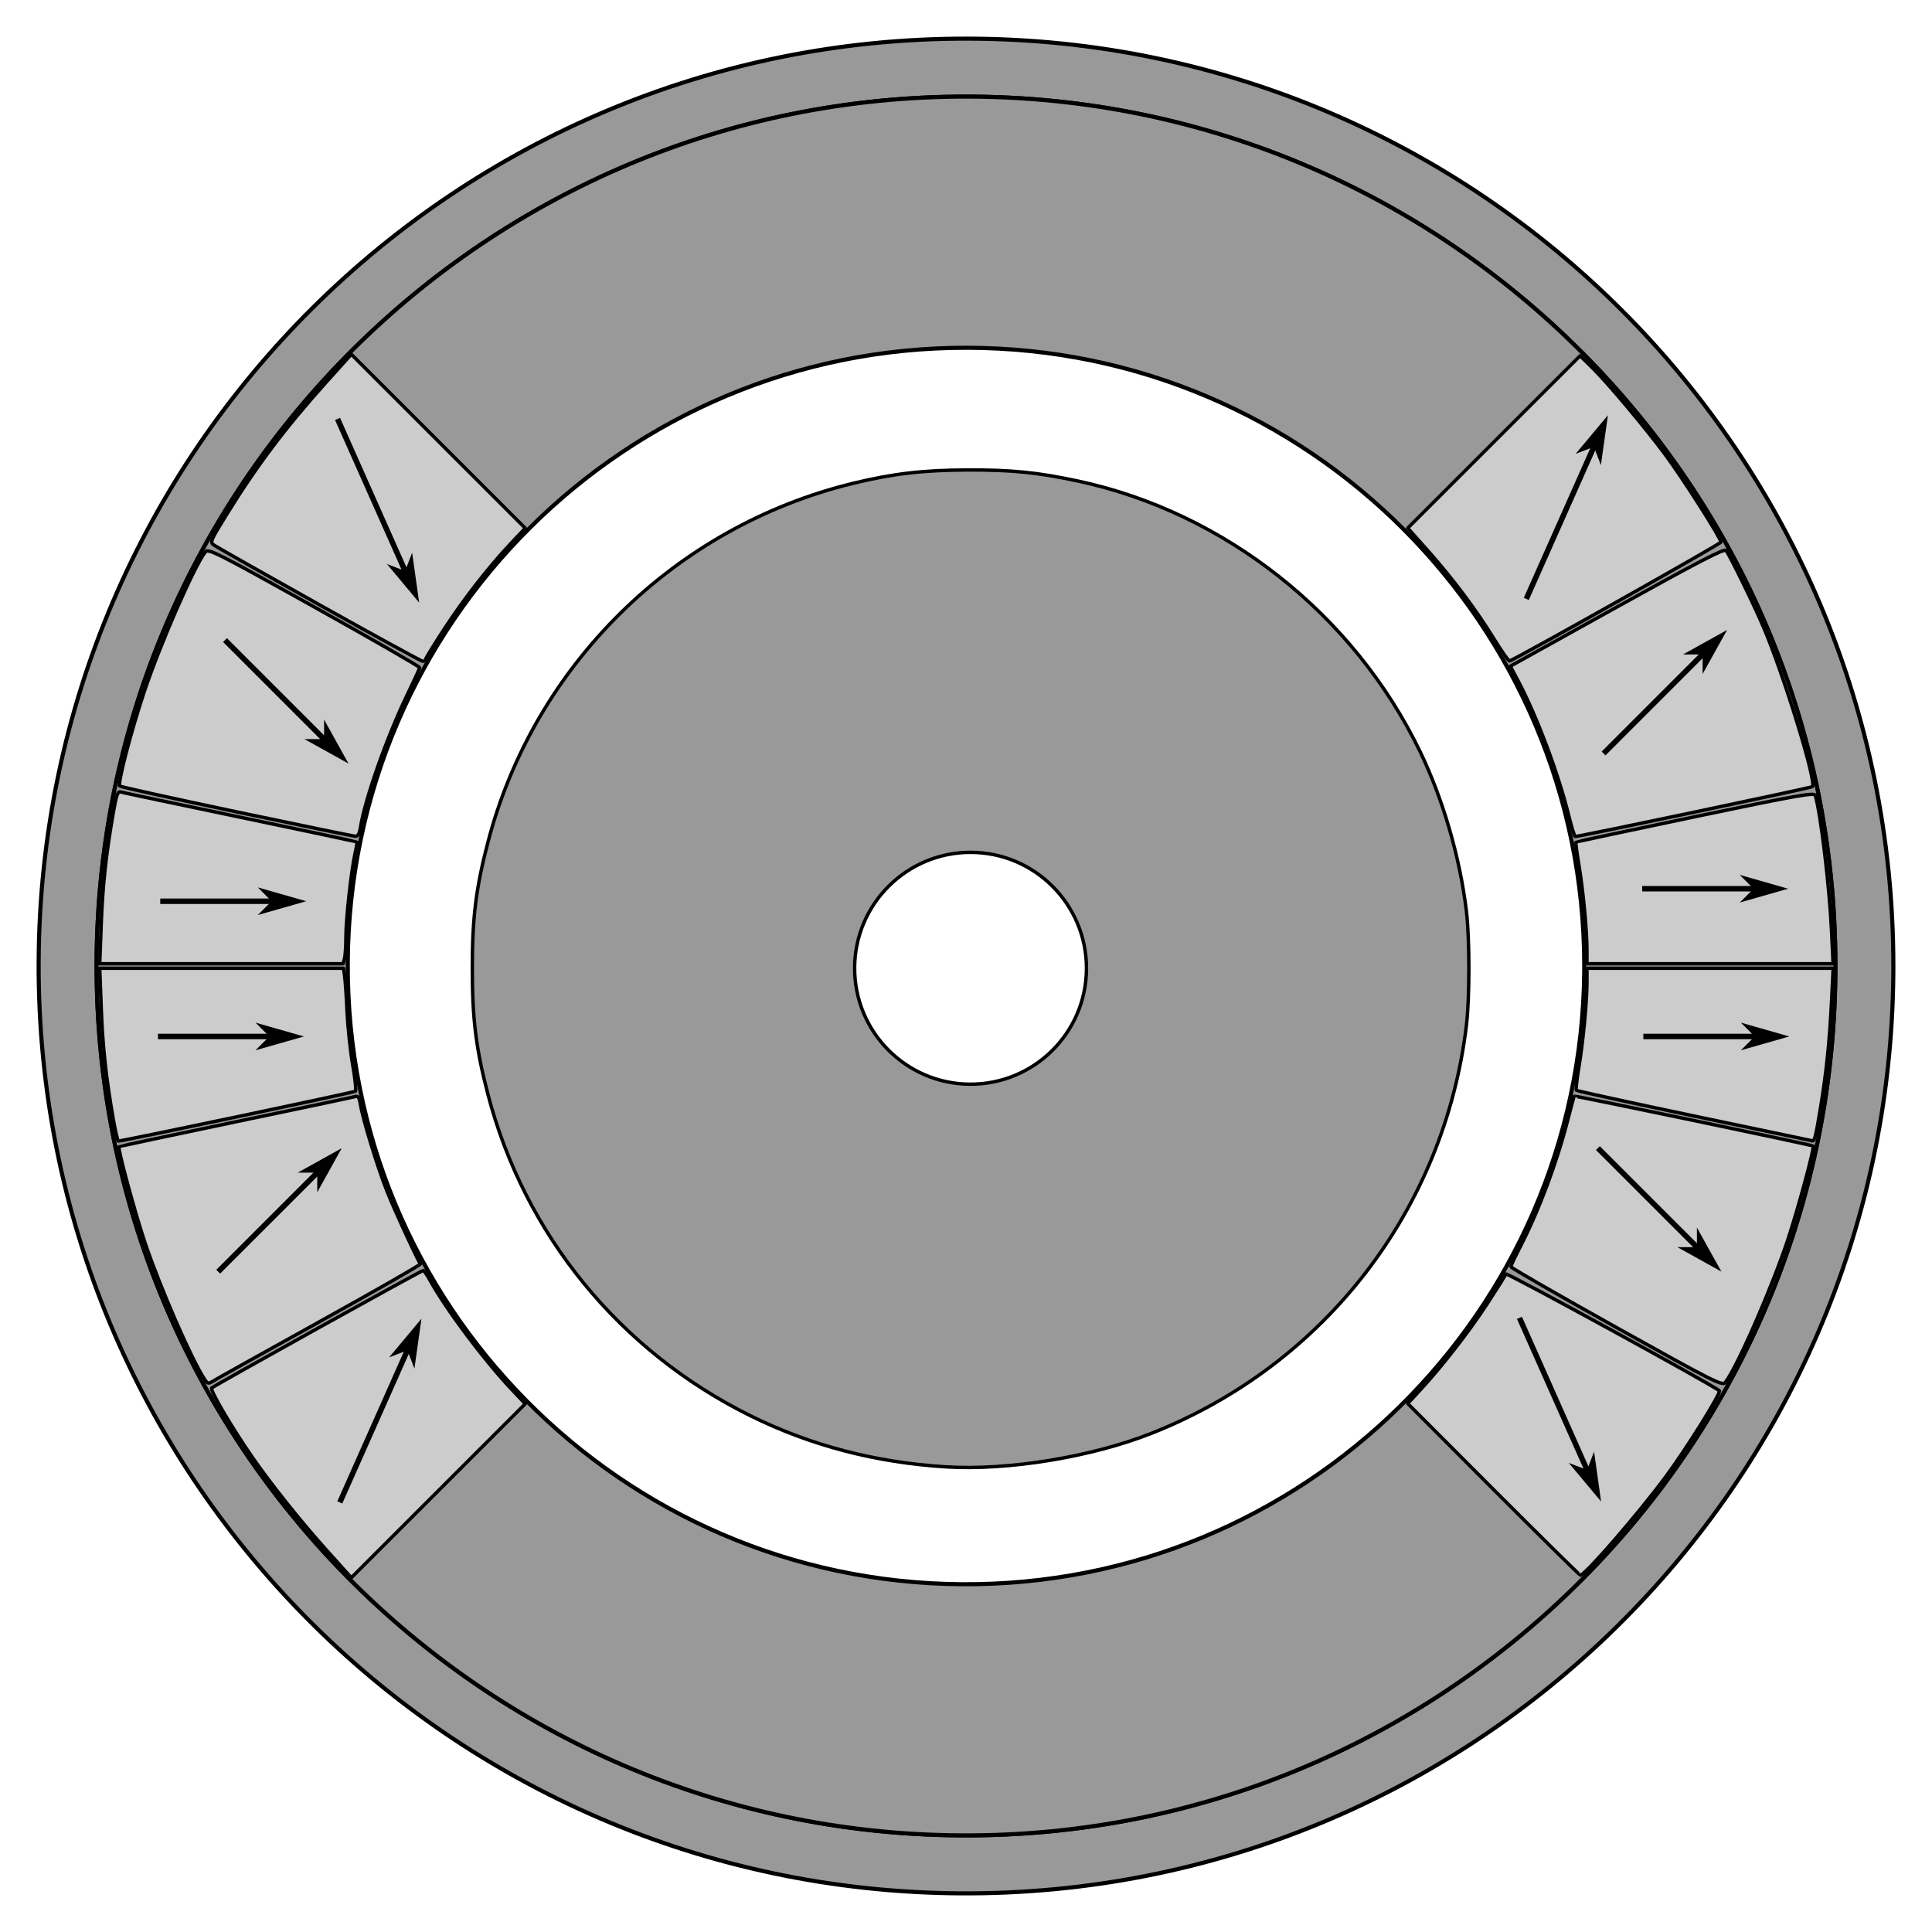
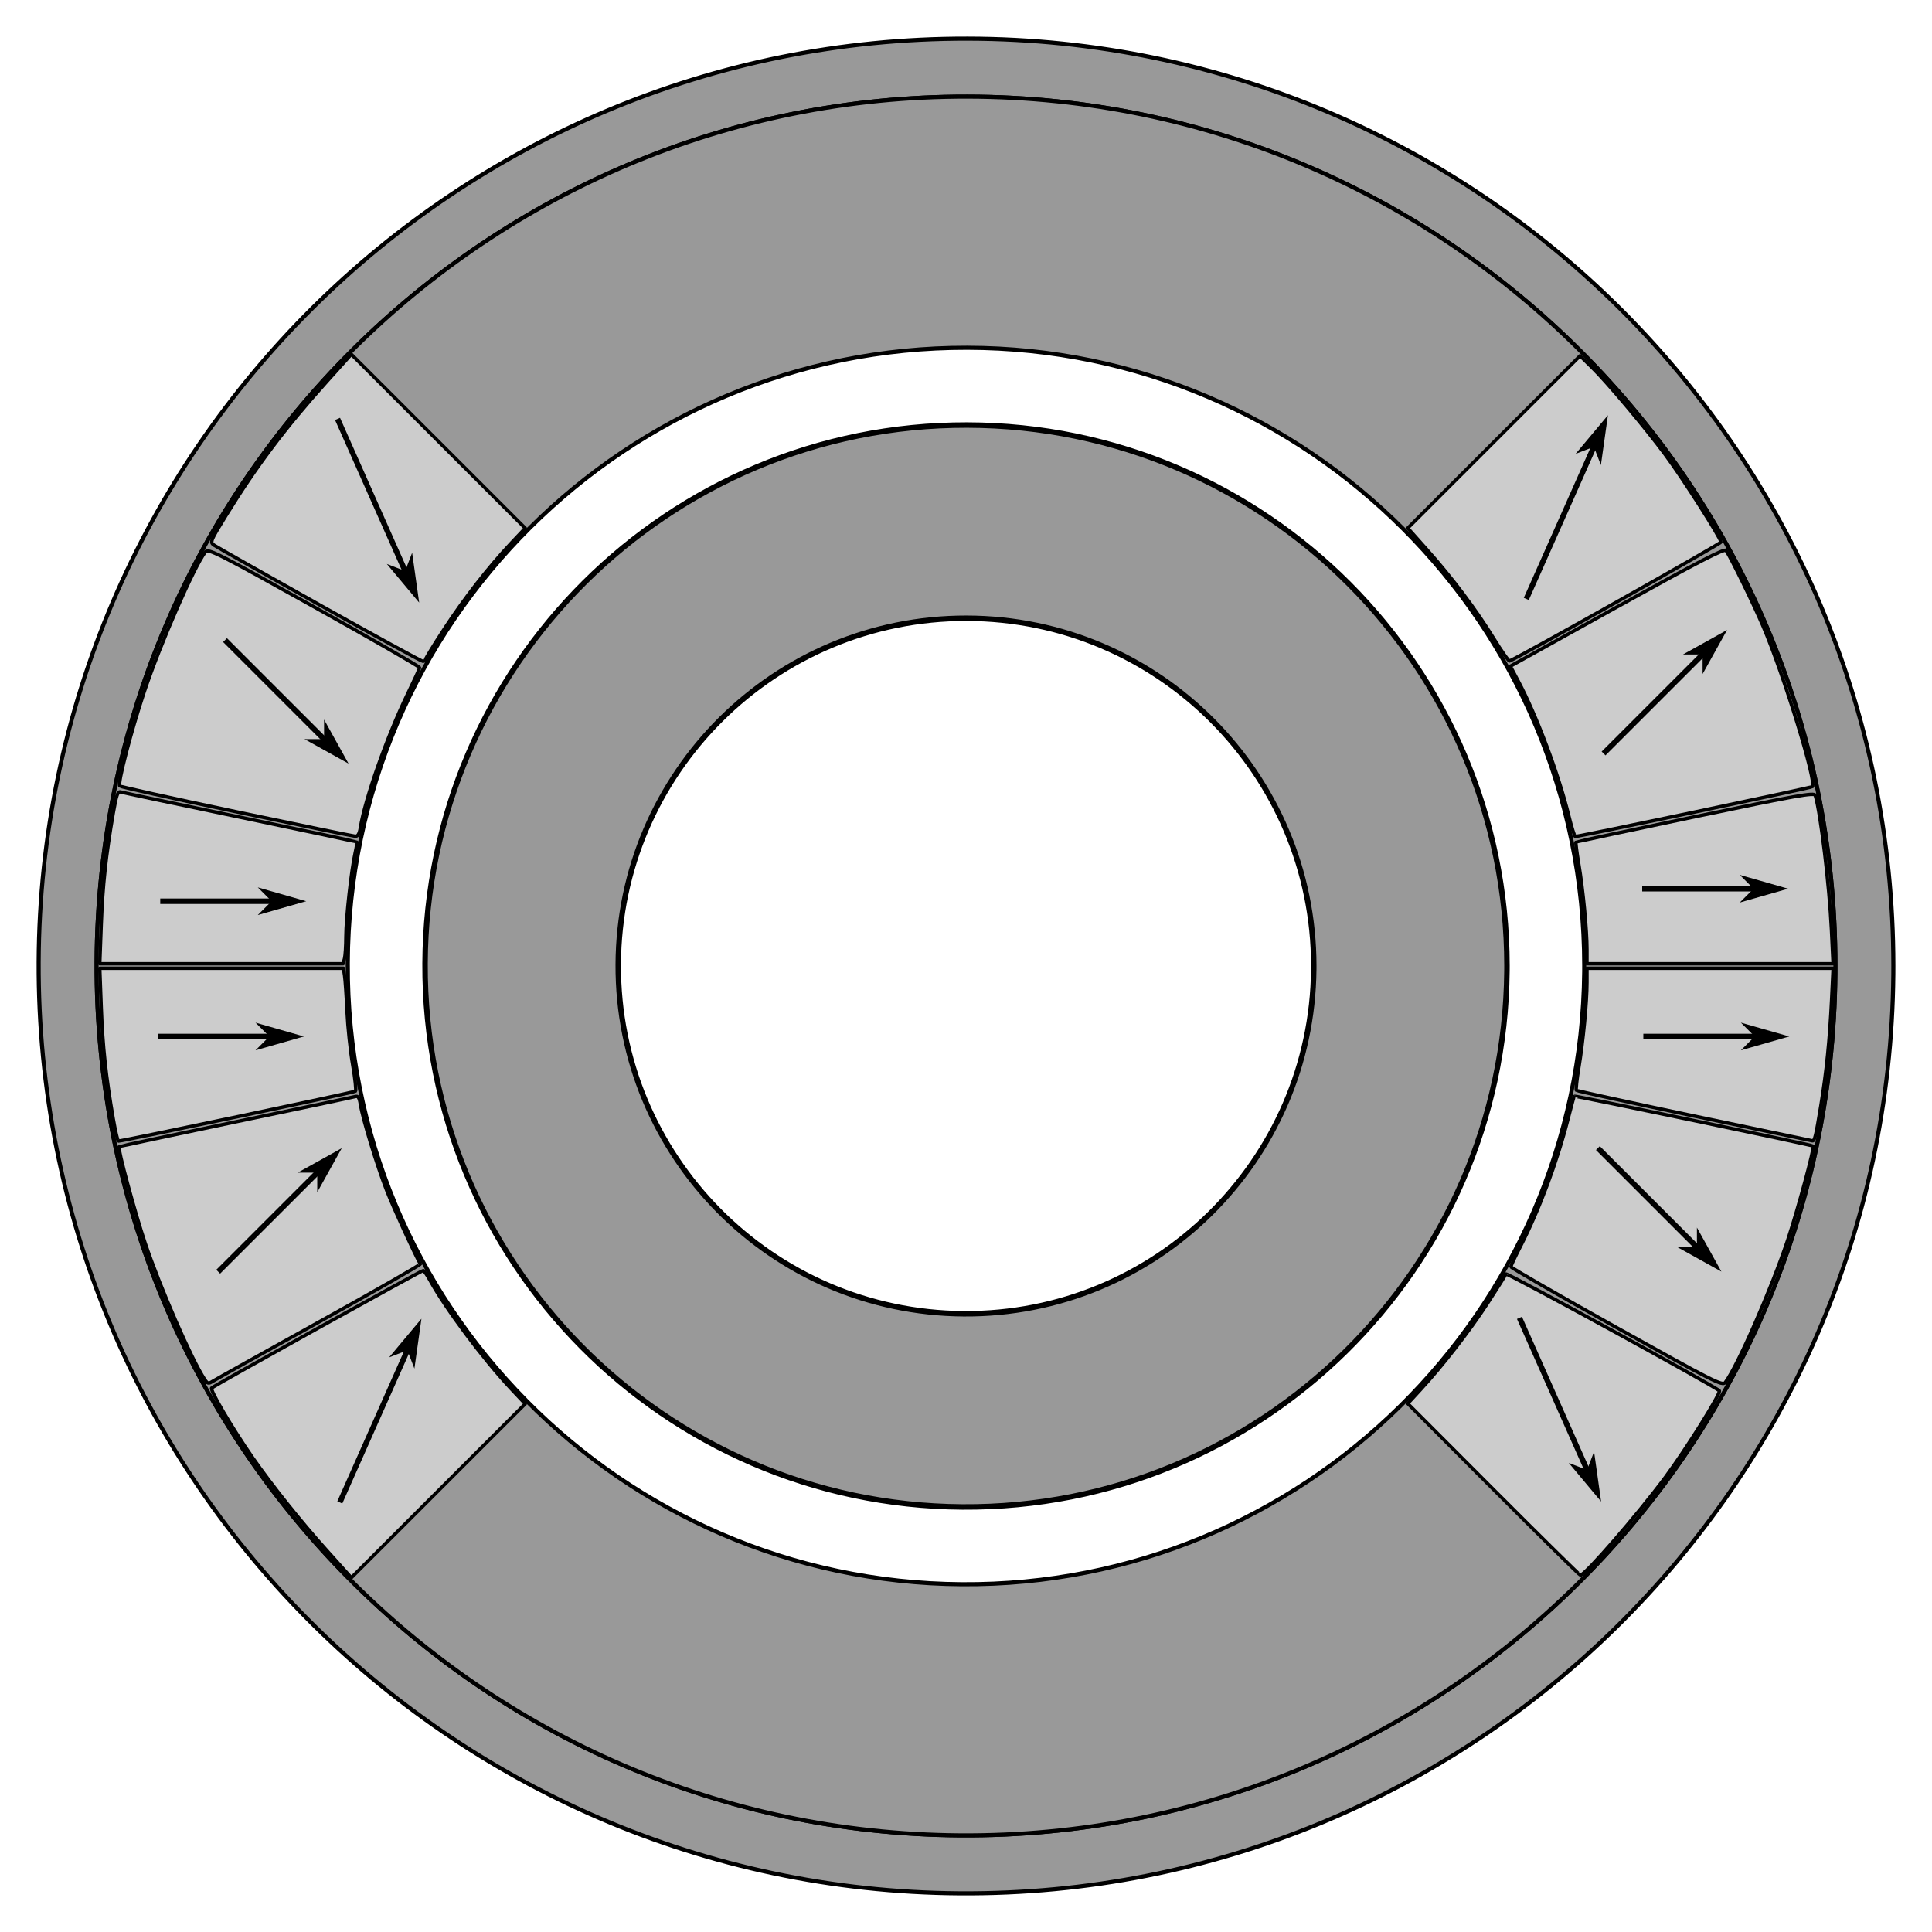
<svg xmlns="http://www.w3.org/2000/svg" width="20cm" height="20cm" viewBox="0 0 708.661 708.661" id="svg2" version="1.1">
  <defs id="defs4">
    <marker orient="auto" refY="0.0" refX="0.0" id="marker7360" style="overflow:visible;">
      <path id="path7362" d="M 0.0,0.0 L 5.0,-5.0 L -12.5,0.0 L 5.0,5.0 L 0.0,0.0 z " style="fill-rule:evenodd;stroke:#000000;stroke-width:1pt;stroke-opacity:1;fill:#000000;fill-opacity:1" transform="scale(0.4) rotate(180) translate(10,0)" />
    </marker>
    <marker style="overflow:visible;" id="marker7228" refX="0.0" refY="0.0" orient="auto">
      <path transform="scale(0.4) rotate(180) translate(10,0)" style="fill-rule:evenodd;stroke:#000000;stroke-width:1pt;stroke-opacity:1;fill:#000000;fill-opacity:1" d="M 0.0,0.0 L 5.0,-5.0 L -12.5,0.0 L 5.0,5.0 L 0.0,0.0 z " id="path7230" />
    </marker>
    <marker orient="auto" refY="0.0" refX="0.0" id="marker7102" style="overflow:visible;">
      <path id="path7104" d="M 0.0,0.0 L 5.0,-5.0 L -12.5,0.0 L 5.0,5.0 L 0.0,0.0 z " style="fill-rule:evenodd;stroke:#000000;stroke-width:1pt;stroke-opacity:1;fill:#000000;fill-opacity:1" transform="scale(0.4) rotate(180) translate(10,0)" />
    </marker>
    <marker orient="auto" refY="0.0" refX="0.0" id="Arrow1Mstart" style="overflow:visible">
      <path id="path4652" d="M 0.0,0.0 L 5.0,-5.0 L -12.5,0.0 L 5.0,5.0 L 0.0,0.0 z " style="fill-rule:evenodd;stroke:#000000;stroke-width:1.0pt" transform="scale(0.4) translate(10,0)" />
    </marker>
    <marker orient="auto" refY="0.0" refX="0.0" id="Arrow2Mend" style="overflow:visible;">
      <path id="path4673" style="fill-rule:evenodd;stroke-width:0.625;stroke-linejoin:round;" d="M 8.719,4.034 L -2.207,0.016 L 8.719,-4.002 C 6.973,-1.63 6.983,1.616 8.719,4.034 z " transform="scale(0.6) rotate(180) translate(0,0)" />
    </marker>
    <marker style="overflow:visible;" id="marker7060" refX="0.0" refY="0.0" orient="auto">
      <path transform="scale(0.4) rotate(180) translate(10,0)" style="fill-rule:evenodd;stroke:#000000;stroke-width:1pt;stroke-opacity:1;fill:#000000;fill-opacity:1" d="M 0.0,0.0 L 5.0,-5.0 L -12.5,0.0 L 5.0,5.0 L 0.0,0.0 z " id="path7062" />
    </marker>
    <marker orient="auto" refY="0.0" refX="0.0" id="marker6445" style="overflow:visible;">
      <path id="path6447" style="fill-rule:evenodd;stroke-width:0.625;stroke-linejoin:round;stroke:#000000;stroke-opacity:1;fill:#000000;fill-opacity:1" d="M 8.719,4.034 L -2.207,0.016 L 8.719,-4.002 C 6.973,-1.63 6.983,1.616 8.719,4.034 z " transform="scale(0.6) rotate(180) translate(0,0)" />
    </marker>
    <marker style="overflow:visible;" id="marker6285" refX="0.0" refY="0.0" orient="auto">
      <path transform="scale(0.6) rotate(180) translate(0,0)" d="M 8.719,4.034 L -2.207,0.016 L 8.719,-4.002 C 6.973,-1.63 6.983,1.616 8.719,4.034 z " style="fill-rule:evenodd;stroke-width:0.625;stroke-linejoin:round;stroke:#000000;stroke-opacity:1;fill:#000000;fill-opacity:1" id="path6287" />
    </marker>
    <marker orient="auto" refY="0.0" refX="0.0" id="marker5983" style="overflow:visible;">
      <path id="path5985" style="fill-rule:evenodd;stroke-width:0.625;stroke-linejoin:round;stroke:#000000;stroke-opacity:1;fill:#000000;fill-opacity:1" d="M 8.719,4.034 L -2.207,0.016 L 8.719,-4.002 C 6.973,-1.63 6.983,1.616 8.719,4.034 z " transform="scale(0.6) rotate(180) translate(0,0)" />
    </marker>
    <marker style="overflow:visible;" id="marker5499" refX="0.0" refY="0.0" orient="auto">
      <path transform="scale(0.4) rotate(180) translate(10,0)" style="fill-rule:evenodd;stroke:#000000;stroke-width:1pt;stroke-opacity:1;fill:#000000;fill-opacity:1" d="M 0.0,0.0 L 5.0,-5.0 L -12.5,0.0 L 5.0,5.0 L 0.0,0.0 z " id="path5501" />
    </marker>
    <marker style="overflow:visible;" id="marker5235" refX="0.0" refY="0.0" orient="auto">
      <path transform="scale(0.4) rotate(180) translate(10,0)" style="fill-rule:evenodd;stroke:#000000;stroke-width:1pt;stroke-opacity:1;fill:#000000;fill-opacity:1" d="M 0.0,0.0 L 5.0,-5.0 L -12.5,0.0 L 5.0,5.0 L 0.0,0.0 z " id="path5237" />
    </marker>
    <marker style="overflow:visible;" id="marker4647" refX="0.0" refY="0.0" orient="auto">
      <path transform="scale(0.4) rotate(180) translate(10,0)" style="fill-rule:evenodd;stroke:#000000;stroke-width:1pt;stroke-opacity:1;fill:#000000;fill-opacity:1" d="M 0.0,0.0 L 5.0,-5.0 L -12.5,0.0 L 5.0,5.0 L 0.0,0.0 z " id="path4649" />
    </marker>
    <marker style="overflow:visible;" id="marker4516" refX="0.0" refY="0.0" orient="auto">
      <path transform="scale(0.4) rotate(180) translate(10,0)" style="fill-rule:evenodd;stroke:#000000;stroke-width:1pt;stroke-opacity:1;fill:#000000;fill-opacity:1" d="M 0.0,0.0 L 5.0,-5.0 L -12.5,0.0 L 5.0,5.0 L 0.0,0.0 z " id="path4518" />
    </marker>
    <marker orient="auto" refY="0.0" refX="0.0" id="marker6679" style="overflow:visible">
      <path id="path6681" d="M 0.0,0.0 L 5.0,-5.0 L -12.5,0.0 L 5.0,5.0 L 0.0,0.0 z " style="fill-rule:evenodd;stroke:#000000;stroke-width:1pt;stroke-opacity:1;fill:#000000;fill-opacity:1" transform="scale(0.4) translate(10,0)" />
    </marker>
    <marker style="overflow:visible;" id="marker6585" refX="0.0" refY="0.0" orient="auto">
      <path transform="scale(0.6) rotate(180) translate(0,0)" d="M 8.719,4.034 L -2.207,0.016 L 8.719,-4.002 C 6.973,-1.63 6.983,1.616 8.719,4.034 z " style="fill-rule:evenodd;stroke-width:0.625;stroke-linejoin:round;stroke:#000000;stroke-opacity:1;fill:#000000;fill-opacity:1" id="path6587" />
    </marker>
    <marker style="overflow:visible" id="marker4822" refX="0.0" refY="0.0" orient="auto">
      <path transform="scale(0.4) translate(10,0)" style="fill-rule:evenodd;stroke:#000000;stroke-width:1pt;stroke-opacity:1;fill:#000000;fill-opacity:1" d="M 0.0,0.0 L 5.0,-5.0 L -12.5,0.0 L 5.0,5.0 L 0.0,0.0 z " id="path4824" />
    </marker>
    <marker orient="auto" refY="0.0" refX="0.0" id="marker4591" style="overflow:visible;">
      <path id="path4593" style="fill-rule:evenodd;stroke-width:0.625;stroke-linejoin:round;stroke:#000000;stroke-opacity:1;fill:#000000;fill-opacity:1" d="M 8.719,4.034 L -2.207,0.016 L 8.719,-4.002 C 6.973,-1.63 6.983,1.616 8.719,4.034 z " transform="scale(0.6) rotate(180) translate(0,0)" />
    </marker>
    <marker orient="auto" refY="0.0" refX="0.0" id="Arrow1Lend" style="overflow:visible;">
      <path id="path4149" d="M 0.0,0.0 L 5.0,-5.0 L -12.5,0.0 L 5.0,5.0 L 0.0,0.0 z " style="fill-rule:evenodd;stroke:#000000;stroke-width:1pt;stroke-opacity:1;fill:#000000;fill-opacity:1" transform="scale(0.8) rotate(180) translate(12.5,0)" />
    </marker>
    <marker orient="auto" refY="0.0" refX="0.0" id="Arrow1Mend" style="overflow:visible;">
      <path id="path4155" d="M 0.0,0.0 L 5.0,-5.0 L -12.5,0.0 L 5.0,5.0 L 0.0,0.0 z " style="fill-rule:evenodd;stroke:#000000;stroke-width:1pt;stroke-opacity:1;fill:#000000;fill-opacity:1" transform="scale(0.4) rotate(180) translate(10,0)" />
    </marker>
    <marker style="overflow:visible" id="marker7060-7" refX="0" refY="0" orient="auto">
      <path transform="matrix(-0.4,0,0,-0.4,-4,0)" style="fill:#000000;fill-opacity:1;fill-rule:evenodd;stroke:#000000;stroke-width:1pt;stroke-opacity:1" d="M 0,0 5,-5 -12.5,0 5,5 0,0 Z" id="path7062-2" />
    </marker>
    <marker style="overflow:visible" id="marker7060-3" refX="0" refY="0" orient="auto">
      <path transform="matrix(-0.4,0,0,-0.4,-4,0)" style="fill:#000000;fill-opacity:1;fill-rule:evenodd;stroke:#000000;stroke-width:1pt;stroke-opacity:1" d="M 0,0 5,-5 -12.5,0 5,5 0,0 Z" id="path7062-6" />
    </marker>
    <marker style="overflow:visible" id="marker7060-4" refX="0" refY="0" orient="auto">
      <path transform="matrix(-0.4,0,0,-0.4,-4,0)" style="fill:#000000;fill-opacity:1;fill-rule:evenodd;stroke:#000000;stroke-width:1pt;stroke-opacity:1" d="M 0,0 5,-5 -12.5,0 5,5 0,0 Z" id="path7062-3" />
    </marker>
    <marker orient="auto" refY="0" refX="0" id="marker7102-7" style="overflow:visible">
      <path id="path7104-0" d="M 0,0 5,-5 -12.5,0 5,5 0,0 Z" style="fill:#000000;fill-opacity:1;fill-rule:evenodd;stroke:#000000;stroke-width:1pt;stroke-opacity:1" transform="matrix(-0.4,0,0,-0.4,-4,0)" />
    </marker>
    <marker orient="auto" refY="0" refX="0" id="marker7102-1" style="overflow:visible">
      <path id="path7104-1" d="M 0,0 5,-5 -12.5,0 5,5 0,0 Z" style="fill:#000000;fill-opacity:1;fill-rule:evenodd;stroke:#000000;stroke-width:1pt;stroke-opacity:1" transform="matrix(-0.4,0,0,-0.4,-4,0)" />
    </marker>
    <marker orient="auto" refY="0" refX="0" id="marker7102-1-3" style="overflow:visible">
      <path id="path7104-1-8" d="M 0,0 5,-5 -12.5,0 5,5 0,0 Z" style="fill:#000000;fill-opacity:1;fill-rule:evenodd;stroke:#000000;stroke-width:1pt;stroke-opacity:1" transform="matrix(-0.4,0,0,-0.4,-4,0)" />
    </marker>
    <marker style="overflow:visible" id="marker7228-4" refX="0" refY="0" orient="auto">
      <path transform="matrix(-0.4,0,0,-0.4,-4,0)" style="fill:#000000;fill-opacity:1;fill-rule:evenodd;stroke:#000000;stroke-width:1pt;stroke-opacity:1" d="M 0,0 5,-5 -12.5,0 5,5 0,0 Z" id="path7230-1" />
    </marker>
    <marker style="overflow:visible" id="marker7228-3" refX="0" refY="0" orient="auto">
      <path transform="matrix(-0.4,0,0,-0.4,-4,0)" style="fill:#000000;fill-opacity:1;fill-rule:evenodd;stroke:#000000;stroke-width:1pt;stroke-opacity:1" d="M 0,0 5,-5 -12.5,0 5,5 0,0 Z" id="path7230-8" />
    </marker>
    <marker style="overflow:visible" id="marker7228-1" refX="0" refY="0" orient="auto">
      <path transform="matrix(-0.4,0,0,-0.4,-4,0)" style="fill:#000000;fill-opacity:1;fill-rule:evenodd;stroke:#000000;stroke-width:1pt;stroke-opacity:1" d="M 0,0 5,-5 -12.5,0 5,5 0,0 Z" id="path7230-9" />
    </marker>
  </defs>
  <g id="layer2" style="display:inline">
    <path style="opacity:1;fill:#808080;fill-opacity:1;stroke:#000000;stroke-width:1.251;stroke-linecap:butt;stroke-linejoin:round;stroke-miterlimit:4;stroke-dasharray:none;stroke-dashoffset:0;stroke-opacity:1" d="" id="path6764" transform="translate(0,-3.0517578e-5)" />
    <path style="opacity:1;fill:#808080;fill-opacity:1;stroke:#000000;stroke-width:1.251;stroke-linecap:butt;stroke-linejoin:round;stroke-miterlimit:4;stroke-dasharray:none;stroke-dashoffset:0;stroke-opacity:1" d="" id="path6766" transform="translate(0,-3.0517578e-5)" />
    <path style="opacity:1;fill:#999999;fill-opacity:1;stroke:#000000;stroke-width:1.5;stroke-linecap:butt;stroke-linejoin:round;stroke-miterlimit:4;stroke-dasharray:none;stroke-dashoffset:0;stroke-opacity:1" d="M 354.982 14.174 A 340.157 340.157 0 0 0 14.176 352.855 A 340.157 340.157 0 0 0 352.031 694.48 A 340.157 340.157 0 0 0 694.475 357.453 L 694.488 354.158 A 340.157 340.157 0 0 0 354.982 14.174 z M 354.941 35.434 A 318.898 318.898 0 0 1 673.229 354.17 L 673.215 357.258 A 318.898 318.898 0 0 1 352.176 673.221 A 318.898 318.898 0 0 1 35.436 352.947 A 318.898 318.898 0 0 1 354.941 35.434 z " transform="translate(0,-3.0517578e-5)" id="path6963" />
    <path style="opacity:1;fill:#999999;fill-opacity:1;stroke:#000000;stroke-width:1.5;stroke-linecap:butt;stroke-linejoin:round;stroke-miterlimit:4;stroke-dasharray:none;stroke-dashoffset:0;stroke-opacity:1" d="M 354.941 35.434 A 318.898 318.898 0 0 0 35.436 352.947 A 318.898 318.898 0 0 0 352.176 673.221 A 318.898 318.898 0 0 0 673.215 357.258 L 673.229 354.17 A 318.898 318.898 0 0 0 354.941 35.434 z M 354.766 127.559 A 226.772 226.772 0 0 1 581.102 354.217 L 581.094 356.412 A 226.772 226.772 0 0 1 352.797 581.098 A 226.772 226.772 0 0 1 127.561 353.348 A 226.772 226.772 0 0 1 354.766 127.559 z " transform="translate(0,-3.0517578e-5)" id="path6968" />
+     <path style="opacity:1;fill:#999999;fill-opacity:1;stroke:#000000;stroke-width:2;stroke-linecap:butt;stroke-linejoin:round;stroke-miterlimit:4;stroke-dasharray:none;stroke-dashoffset:0;stroke-opacity:1" d="M 354.711 155.906 A 198.425 198.425 0 0 0 155.908 353.471 A 198.425 198.425 0 0 0 352.99 552.752 A 198.425 198.425 0 0 0 552.748 356.152 L 552.756 354.23 A 198.425 198.425 0 0 0 354.711 155.906 z M 354.574 226.771 A 127.559 127.559 0 0 1 481.891 354.266 L 481.885 355.502 A 127.559 127.559 0 0 1 353.469 481.887 A 127.559 127.559 0 0 1 226.773 353.777 A 127.559 127.559 0 0 1 354.574 226.771 z " id="path4430" transform="translate(0,-3.0517578e-5)" />
  </g>
  <g id="layer1" transform="translate(0,-343.7008)" style="display:none">
    <g transform="matrix(1.25,0,0,-1.25,722.7917,847.6042)" id="g4753" style="display:inline">
      <g transform="translate(-26.95313,-126.5052)" id="g7581" />
      <g style="display:inline" transform="translate(-26.95314,-126.5052)" id="g7581-0">
        <g transform="translate(-502.6144,237.7451)" id="g4373" />
      </g>
    </g>
    <g transform="matrix(1.25,0,0,-1.25,701.6568,845.8535)" id="g6494">
      <g transform="translate(5.669287,-0.2999994)" id="g6514">
        <g transform="translate(0,-4.8)" id="g6534">
          <g transform="translate(5.569291,4.8)" id="g6554" />
        </g>
      </g>
    </g>
    <g transform="matrix(1.25,0,0,-1.25,597.7338,1012.556)" id="g7561" style="display:inline" />
    <g transform="matrix(1.25,0,0,-1.25,581.0594,841.6179)" id="g6613">
      <g transform="translate(-457.8365,359.9365)" id="g6630" />
    </g>
    <path transform="translate(0,343.7008)" style="display:inline;fill:none;fill-rule:evenodd;stroke:#000000;stroke-width:1px;stroke-linecap:butt;stroke-linejoin:miter;stroke-opacity:1" d="M 354.331,354.331 0,-3.1183023e-5" id="path6994" />
    <path transform="translate(0,343.7008)" style="display:inline;fill:none;fill-rule:evenodd;stroke:#000000;stroke-width:1px;stroke-linecap:butt;stroke-linejoin:miter;stroke-opacity:1" d="M 354.331,354.331 708.661,-3.1183023e-5 l 0,0" id="path6988" />
    <path transform="translate(0,343.7008)" style="display:inline;fill:none;fill-rule:evenodd;stroke:#000000;stroke-width:1px;stroke-linecap:butt;stroke-linejoin:miter;stroke-opacity:1" d="M 354.331,354.331 708.661,708.661" id="path6990" />
    <path transform="translate(0,343.7008)" style="display:inline;fill:none;fill-rule:evenodd;stroke:#000000;stroke-width:1px;stroke-linecap:butt;stroke-linejoin:miter;stroke-opacity:1" d="M 354.331,354.331 0,708.661" id="path6992" />
    <path style="fill:none;fill-rule:evenodd;stroke:#000000;stroke-width:1px;stroke-linecap:butt;stroke-linejoin:miter;stroke-opacity:1" d="m 354.331,343.701 0,708.661" id="path7000" />
    <path style="fill:none;fill-rule:evenodd;stroke:#000000;stroke-width:1px;stroke-linecap:butt;stroke-linejoin:miter;stroke-opacity:1" d="m 0,698.032 708.661,0" id="path7002" />
    <path style="fill:none;fill-rule:evenodd;stroke:#000000;stroke-width:1px;stroke-linecap:butt;stroke-linejoin:miter;stroke-opacity:1" d="M 673.228,520.866 34.182,875.614 M 12.506,769.731 694.488,627.165" id="path7004" />
    <path style="fill:none;fill-rule:evenodd;stroke:#000000;stroke-width:1px;stroke-linecap:butt;stroke-linejoin:miter;stroke-opacity:1" d="M 677.814,878.949 35.433,520.866" id="path7006" />
    <path style="fill:none;fill-rule:evenodd;stroke:#000000;stroke-width:1px;stroke-linecap:butt;stroke-linejoin:miter;stroke-opacity:1" d="M 697.406,769.731 14.173,627.165" id="path7008" />
  </g>
  <g id="layer3">
    <g transform="matrix(1.25,0,0,-1.25,588.518,358.1269)" id="g4724">
      <g transform="translate(0.7357224,24.91015)" id="g5896" />
    </g>
  </g>
  <g id="layer4">
    <g transform="matrix(1.25,0,0,-1.25,551.5034,474.5576)" id="g5372" />
    <path style="opacity:1;fill:#cccccc;fill-opacity:1;stroke:#000000;stroke-width:1.251;stroke-linecap:butt;stroke-linejoin:round;stroke-miterlimit:4;stroke-dasharray:none;stroke-dashoffset:0;stroke-opacity:1" d="m 547.923,234.215 c -6.527,-10.621 -15.231,-22.206 -24.434,-32.521 l -7.126,-7.987 31.605,-31.597 31.605,-31.597 4.261,4.151 c 5.533,5.39 19.373,21.847 26.916,32.005 6.463,8.703 20.561,30.83 20.499,32.174 -0.028,0.61 -73.576,41.967 -77.531,43.597 -0.325,0.134 -2.933,-3.567 -5.795,-8.224 z" id="path7036" transform="translate(0,-3.0517578e-5)" />
    <path style="opacity:1;fill:#cccccc;fill-opacity:1;stroke:#000000;stroke-width:1.251;stroke-linecap:butt;stroke-linejoin:round;stroke-miterlimit:4;stroke-dasharray:none;stroke-dashoffset:0;stroke-opacity:1" d="m 575.399,299.097 c -3.712,-15.172 -11.722,-36.495 -18.515,-49.287 l -2.891,-5.444 39.195,-21.769 c 29.842,-16.574 39.372,-21.509 39.936,-20.678 1.805,2.656 10.058,19.544 13.606,27.841 7.589,17.75 19.752,57.327 18.065,58.783 -0.502,0.433 -85.607,18.32 -86.977,18.281 -0.293,-0.008 -1.381,-3.486 -2.419,-7.727 z" id="path7038" transform="translate(0,-3.0517578e-5)" />
    <path style="opacity:1;fill:#cccccc;fill-opacity:1;stroke:#000000;stroke-width:1.251;stroke-linecap:butt;stroke-linejoin:round;stroke-miterlimit:4;stroke-dasharray:none;stroke-dashoffset:0;stroke-opacity:1" d="m 582.101,348.286 c -9.5e-4,-7.081 -1.421,-21.889 -3.006,-31.332 -0.718,-4.279 -1.179,-7.9 -1.025,-8.048 0.154,-0.148 19.879,-4.365 43.833,-9.371 37.394,-7.815 43.608,-8.917 43.942,-7.792 1.988,6.694 5.159,33.064 5.948,49.457 l 0.592,12.297 -45.142,0 -45.142,0 -7e-4,-5.211 z" id="path7040" transform="translate(0,-3.0517578e-5)" />
    <path style="opacity:1;fill:#cccccc;fill-opacity:1;stroke:#000000;stroke-width:1.251;stroke-linecap:butt;stroke-linejoin:round;stroke-miterlimit:4;stroke-dasharray:none;stroke-dashoffset:0;stroke-opacity:1" d="m 621.448,409.368 c -23.526,-4.949 -42.974,-9.198 -43.216,-9.44 -0.243,-0.243 0.146,-3.942 0.864,-8.221 1.584,-9.443 3.005,-24.251 3.006,-31.332 l 7e-4,-5.211 45.148,0 45.148,0 -0.553,11.464 c -0.711,14.739 -1.903,26.468 -3.959,38.976 -1.834,11.157 -2.268,12.959 -3.093,12.843 -0.313,-0.044 -19.818,-4.129 -43.344,-9.079 z" id="path7042" transform="translate(0,-3.0517578e-5)" />
    <path style="opacity:1;fill:#cccccc;fill-opacity:1;stroke:#000000;stroke-width:1.251;stroke-linecap:butt;stroke-linejoin:round;stroke-miterlimit:4;stroke-dasharray:none;stroke-dashoffset:0;stroke-opacity:1" d="m 592.94,486.938 c -21.322,-11.891 -38.76,-21.924 -38.749,-22.296 0.01,-0.372 1.596,-3.745 3.523,-7.495 6.833,-13.296 13.404,-30.877 17.395,-46.536 1.168,-4.584 2.215,-8.426 2.327,-8.538 0.241,-0.241 87.283,17.922 87.645,18.289 0.541,0.548 -5.566,23.128 -9.27,34.276 -5.938,17.872 -18.562,46.679 -22.991,52.468 -1.021,1.334 -4.286,-0.317 -39.88,-20.167 z" id="path7044" transform="translate(0,-3.0517578e-5)" />
    <path style="opacity:1;fill:#cccccc;fill-opacity:1;stroke:#000000;stroke-width:1.251;stroke-linecap:butt;stroke-linejoin:round;stroke-miterlimit:4;stroke-dasharray:none;stroke-dashoffset:0;stroke-opacity:1" d="m 547.765,546.295 -31.41,-31.473 4.609,-5.002 c 8.178,-8.876 17.928,-21.43 24.607,-31.68 3.584,-5.502 6.641,-10.374 6.792,-10.827 0.223,-0.67 76.243,40.911 78.286,42.82 0.776,0.725 -12.159,21.442 -19.845,31.786 -10.16,13.671 -29.401,35.85 -31.103,35.85 -0.288,0 -14.658,-14.163 -31.934,-31.473 z" id="path7046" transform="translate(0,-3.0517578e-5)" />
    <path style="opacity:1;fill:#cccccc;fill-opacity:1;stroke:#000000;stroke-width:1.251;stroke-linecap:butt;stroke-linejoin:round;stroke-miterlimit:4;stroke-dasharray:none;stroke-dashoffset:0;stroke-opacity:1" d="m 119.84,568.674 c -9.562,-10.634 -20.211,-23.97 -27.312,-34.206 -7.426,-10.703 -15.603,-24.62 -14.887,-25.337 0.898,-0.9 76.848,-43.082 77.571,-43.082 0.304,0 1.431,1.594 2.503,3.543 5.83,10.591 19.696,29.145 29.782,39.851 l 5.163,5.481 -31.899,31.891 -31.899,31.891 -9.021,-10.033 z" id="path7048" transform="translate(0,-3.0517578e-5)" />
    <path style="opacity:1;fill:#cccccc;fill-opacity:1;stroke:#000000;stroke-width:1.251;stroke-linecap:butt;stroke-linejoin:round;stroke-miterlimit:4;stroke-dasharray:none;stroke-dashoffset:0;stroke-opacity:1" d="M 74.998,505.861 C 70.16,498.477 58.729,472.265 53.215,455.912 49.538,445.008 43.086,421.173 43.661,420.619 c 0.151,-0.146 19.409,-4.254 42.795,-9.128 23.386,-4.874 43.127,-9.047 43.869,-9.271 1.031,-0.313 1.472,0.36 1.871,2.853 0.861,5.386 6.077,22.473 9.626,31.536 2.552,6.517 9.989,22.778 12.36,27.025 0.154,0.277 -16.521,9.817 -37.057,21.202 -20.536,11.384 -38.132,21.204 -39.102,21.822 -1.573,1.001 -1.902,0.915 -3.023,-0.797 z" id="path7050" transform="translate(0,-3.0517578e-5)" />
    <path style="opacity:1;fill:#cccccc;fill-opacity:1;stroke:#000000;stroke-width:1.251;stroke-linecap:butt;stroke-linejoin:round;stroke-miterlimit:4;stroke-dasharray:none;stroke-dashoffset:0;stroke-opacity:1" d="m 41.531,410.398 c -2.672,-15.405 -3.869,-26.512 -4.404,-40.852 l -0.536,-14.382 44.696,0 44.696,0 0.411,2.71 c 0.226,1.49 0.63,7.399 0.899,13.131 0.268,5.732 1.204,14.548 2.079,19.592 0.875,5.044 1.332,9.393 1.015,9.664 -0.499,0.427 -85.611,18.322 -86.947,18.281 -0.274,-0.008 -1.132,-3.673 -1.908,-8.144 z" id="path7052" transform="translate(0,-3.0517578e-5)" />
    <path style="opacity:1;fill:#cccccc;fill-opacity:1;stroke:#000000;stroke-width:1.251;stroke-linecap:butt;stroke-linejoin:round;stroke-miterlimit:4;stroke-dasharray:none;stroke-dashoffset:0;stroke-opacity:1" d="m 37.127,339.115 c 0.535,-14.345 1.732,-25.447 4.406,-40.867 1.161,-6.693 1.649,-8.072 2.741,-7.741 0.731,0.222 20.463,4.388 43.849,9.259 23.386,4.871 42.626,8.961 42.756,9.089 0.13,0.128 -0.138,1.907 -0.597,3.953 -1.424,6.355 -3.391,24.075 -3.403,30.659 -0.007,3.453 -0.238,7.122 -0.514,8.154 l -0.503,1.876 -44.636,0 -44.636,0 0.536,-14.382 z" id="path7054" transform="translate(0,-3.0517578e-5)" />
    <path style="opacity:1;fill:#cccccc;fill-opacity:1;stroke:#000000;stroke-width:1.251;stroke-linecap:butt;stroke-linejoin:round;stroke-miterlimit:4;stroke-dasharray:none;stroke-dashoffset:0;stroke-opacity:1" d="m 86.733,297.776 c -23.233,-4.891 -42.499,-9.149 -42.812,-9.462 -0.84,-0.841 4.158,-20.108 8.916,-34.372 5.864,-17.581 18.366,-46.207 22.503,-51.526 1.015,-1.304 4.488,0.456 39.879,20.202 21.322,11.897 38.744,21.919 38.715,22.272 -0.029,0.352 -2.018,4.697 -4.42,9.655 -7.54,15.563 -15.625,38.453 -17.316,49.023 -0.362,2.267 -0.925,3.22 -1.871,3.171 -0.744,-0.039 -20.362,-4.072 -43.595,-8.962 z" id="path7056" transform="translate(0,-3.0517578e-5)" />
    <path style="opacity:1;fill:#cccccc;fill-opacity:1;stroke:#000000;stroke-width:1.251;stroke-linecap:butt;stroke-linejoin:round;stroke-miterlimit:4;stroke-dasharray:none;stroke-dashoffset:0;stroke-opacity:1" d="M 117.141,221.82 C 96.875,210.474 79.529,200.662 78.594,200.016 c -1.657,-1.145 -1.549,-1.419 4.331,-10.967 11.211,-18.202 21.727,-32.172 37.037,-49.198 l 8.899,-9.897 31.899,31.891 31.899,31.891 -5.277,5.594 c -8.151,8.64 -17.125,20.173 -24.55,31.549 -3.719,5.699 -6.762,10.67 -6.762,11.047 0,0.377 -0.469,0.649 -1.042,0.605 -0.573,-0.044 -17.623,-9.364 -37.889,-20.711 z" id="path7058" transform="translate(0,-3.0517578e-5)" />
-     <path style="opacity:1;fill:#999999;fill-opacity:1;stroke:#000000;stroke-width:1.251;stroke-linecap:butt;stroke-linejoin:round;stroke-miterlimit:4;stroke-dasharray:none;stroke-dashoffset:0;stroke-opacity:1" d="m 354.914,172.383 c -16.243,0.048 -27.448,1.355 -42.035,4.906 -65.314,15.9 -116.949,66.649 -133.898,131.604 -4.406,16.884 -5.74,27.643 -5.74,46.271 0,18.628 1.334,29.387 5.74,46.271 13.415,51.41 48.313,94.14 96.254,117.855 22.113,10.939 45.888,17.155 71.76,18.76 22.741,1.411 53.471,-3.624 75.572,-12.383 63.385,-25.119 107.276,-82.077 115.324,-149.656 1.2,-10.076 1.192,-31.668 -0.014,-41.797 -2.331,-19.575 -8.6,-41.165 -17.014,-58.582 -24.272,-50.246 -71.705,-87.727 -125.553,-99.209 -14.806,-3.157 -24.126,-4.089 -40.396,-4.041 z m 1.166,140.262 a 42.52,42.52 0 0 1 42.438,42.498 l -0.002,0.412 a 42.52,42.52 0 0 1 -42.805,42.129 42.52,42.52 0 0 1 -42.232,-42.703 42.52,42.52 0 0 1 42.602,-42.336 z" id="path7063" />
  </g>
  <g id="layer6">
    <g transform="matrix(1.25,0,0,-1.25,238.8586,395.3542)" id="g6085" />
  </g>
  <g id="layer7">
    <g transform="matrix(1.25,0,0,-1.25,53.77294,688.8234)" id="g6375" />
  </g>
  <g id="layer8" style="display:inline">
    <g transform="matrix(1.25,0,0,-1.25,188.4186,578.7725)" id="g6781" />
  </g>
  <g transform="matrix(1.25,0,0,-1.25,84.59319,370.6895)" id="g4398" />
  <g id="layer5">
    <g transform="matrix(1.25,0,0,-1.25,491.8651,286.6088)" id="g4624" />
  </g>
  <g id="layer9">
    <path style="fill:none;fill-rule:evenodd;stroke:#000000;stroke-width:2;stroke-linecap:butt;stroke-linejoin:miter;stroke-opacity:1;marker-end:url(#marker7060);stroke-miterlimit:4;stroke-dasharray:none" d="m 559.843,219.685 c 28.346,-63.78 28.346,-63.78 28.346,-63.78" id="path7078" />
    <path style="fill:none;fill-rule:evenodd;stroke:#000000;stroke-width:2;stroke-linecap:butt;stroke-linejoin:miter;stroke-opacity:1;marker-end:url(#marker7102);stroke-miterlimit:4;stroke-dasharray:none" d="m 588.189,276.378 c 42.52,-42.52 42.52,-42.52 42.52,-42.52" id="path7094" />
    <path style="fill:none;fill-rule:evenodd;stroke:#000000;stroke-width:2;stroke-linecap:butt;stroke-linejoin:miter;stroke-opacity:1;marker-end:url(#marker7228);stroke-miterlimit:4;stroke-dasharray:none" d="m 602.362,325.984 c 49.606,0 49.606,0 49.606,0 l 0,0" id="path7220" />
    <path style="fill:none;fill-rule:evenodd;stroke:#000000;stroke-width:2;stroke-linecap:butt;stroke-linejoin:miter;stroke-miterlimit:4;stroke-dasharray:none;stroke-opacity:1;marker-end:url(#marker7060-7)" d="m 123.807,153.655 c 28.346,63.78 28.346,63.78 28.346,63.78" id="path7078-8" />
    <path style="fill:none;fill-rule:evenodd;stroke:#000000;stroke-width:2;stroke-linecap:butt;stroke-linejoin:miter;stroke-miterlimit:4;stroke-dasharray:none;stroke-opacity:1;marker-end:url(#marker7060-3)" d="m 557.341,483.391 c 28.346,63.78 28.346,63.78 28.346,63.78" id="path7078-7" />
    <path style="fill:none;fill-rule:evenodd;stroke:#000000;stroke-width:2;stroke-linecap:butt;stroke-linejoin:miter;stroke-miterlimit:4;stroke-dasharray:none;stroke-opacity:1;marker-end:url(#marker7060-4)" d="m 124.641,551.088 c 28.346,-63.78 28.346,-63.78 28.346,-63.78" id="path7078-6" />
    <path style="fill:none;fill-rule:evenodd;stroke:#000000;stroke-width:2;stroke-linecap:butt;stroke-linejoin:miter;stroke-miterlimit:4;stroke-dasharray:none;stroke-opacity:1;marker-end:url(#marker7102-7)" d="M 80.037,466.466 C 122.557,423.946 122.557,423.946 122.557,423.946" id="path7094-5" />
    <path style="fill:none;fill-rule:evenodd;stroke:#000000;stroke-width:2;stroke-linecap:butt;stroke-linejoin:miter;stroke-miterlimit:4;stroke-dasharray:none;stroke-opacity:1;marker-end:url(#marker7102-1)" d="M 82.538,234.782 C 125.058,277.302 125.058,277.302 125.058,277.302" id="path7094-1" />
    <path style="fill:none;fill-rule:evenodd;stroke:#000000;stroke-width:2;stroke-linecap:butt;stroke-linejoin:miter;stroke-miterlimit:4;stroke-dasharray:none;stroke-opacity:1;marker-end:url(#marker7102-1-3)" d="m 586.105,421.118 c 42.52,42.52 42.52,42.52 42.52,42.52" id="path7094-1-6" />
    <path style="fill:none;fill-rule:evenodd;stroke:#000000;stroke-width:2;stroke-linecap:butt;stroke-linejoin:miter;stroke-miterlimit:4;stroke-dasharray:none;stroke-opacity:1;marker-end:url(#marker7228-4)" d="m 602.779,380.176 c 49.606,0 49.606,0 49.606,0 l 0,0" id="path7220-1" />
    <path style="fill:none;fill-rule:evenodd;stroke:#000000;stroke-width:2;stroke-linecap:butt;stroke-linejoin:miter;stroke-miterlimit:4;stroke-dasharray:none;stroke-opacity:1;marker-end:url(#marker7228-3)" d="m 58.777,330.57 c 49.606,0 49.606,0 49.606,0 l 0,0" id="path7220-8" />
    <path style="fill:none;fill-rule:evenodd;stroke:#000000;stroke-width:2;stroke-linecap:butt;stroke-linejoin:miter;stroke-miterlimit:4;stroke-dasharray:none;stroke-opacity:1;marker-end:url(#marker7228-1)" d="m 57.943,380.176 c 49.606,0 49.606,0 49.606,0 l 0,0" id="path7220-9" />
  </g>
  <g id="layer10">
    <g transform="matrix(1.25,0,0,-1.25,293.0836,112.0934)" id="g6738">
      <g transform="translate(89.68164,-61.67553)" id="g7022" />
    </g>
  </g>
</svg>
